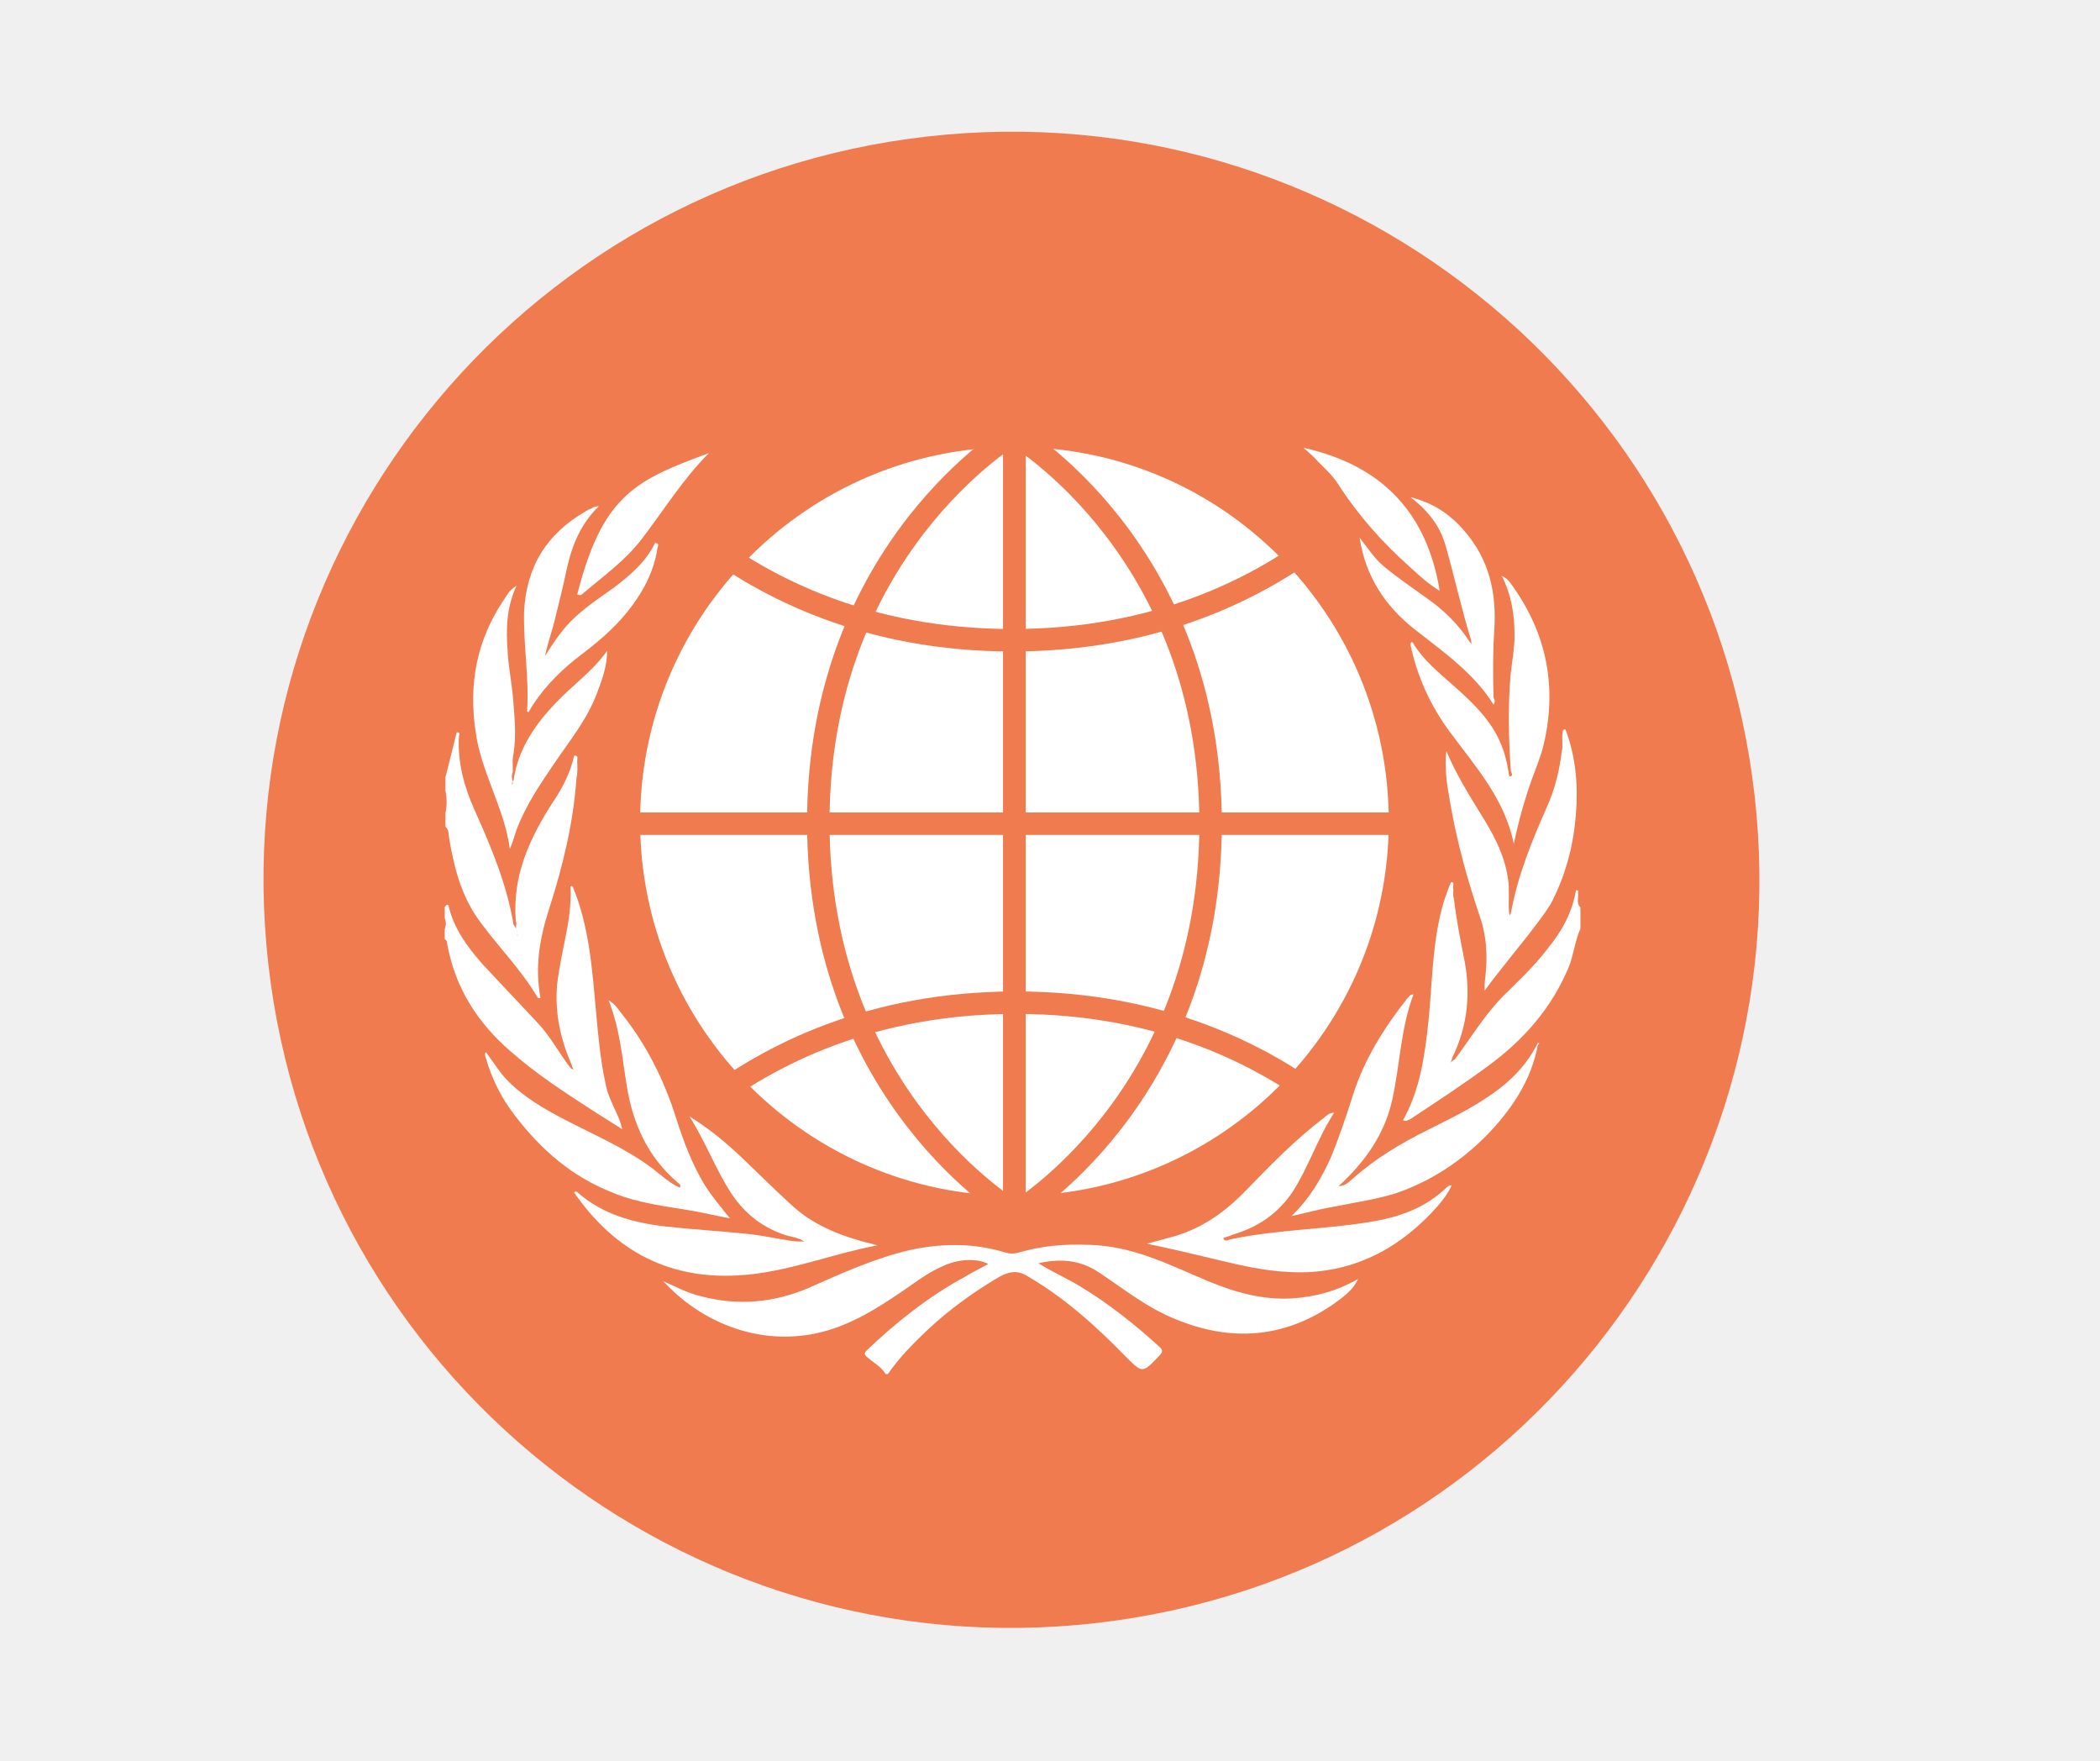
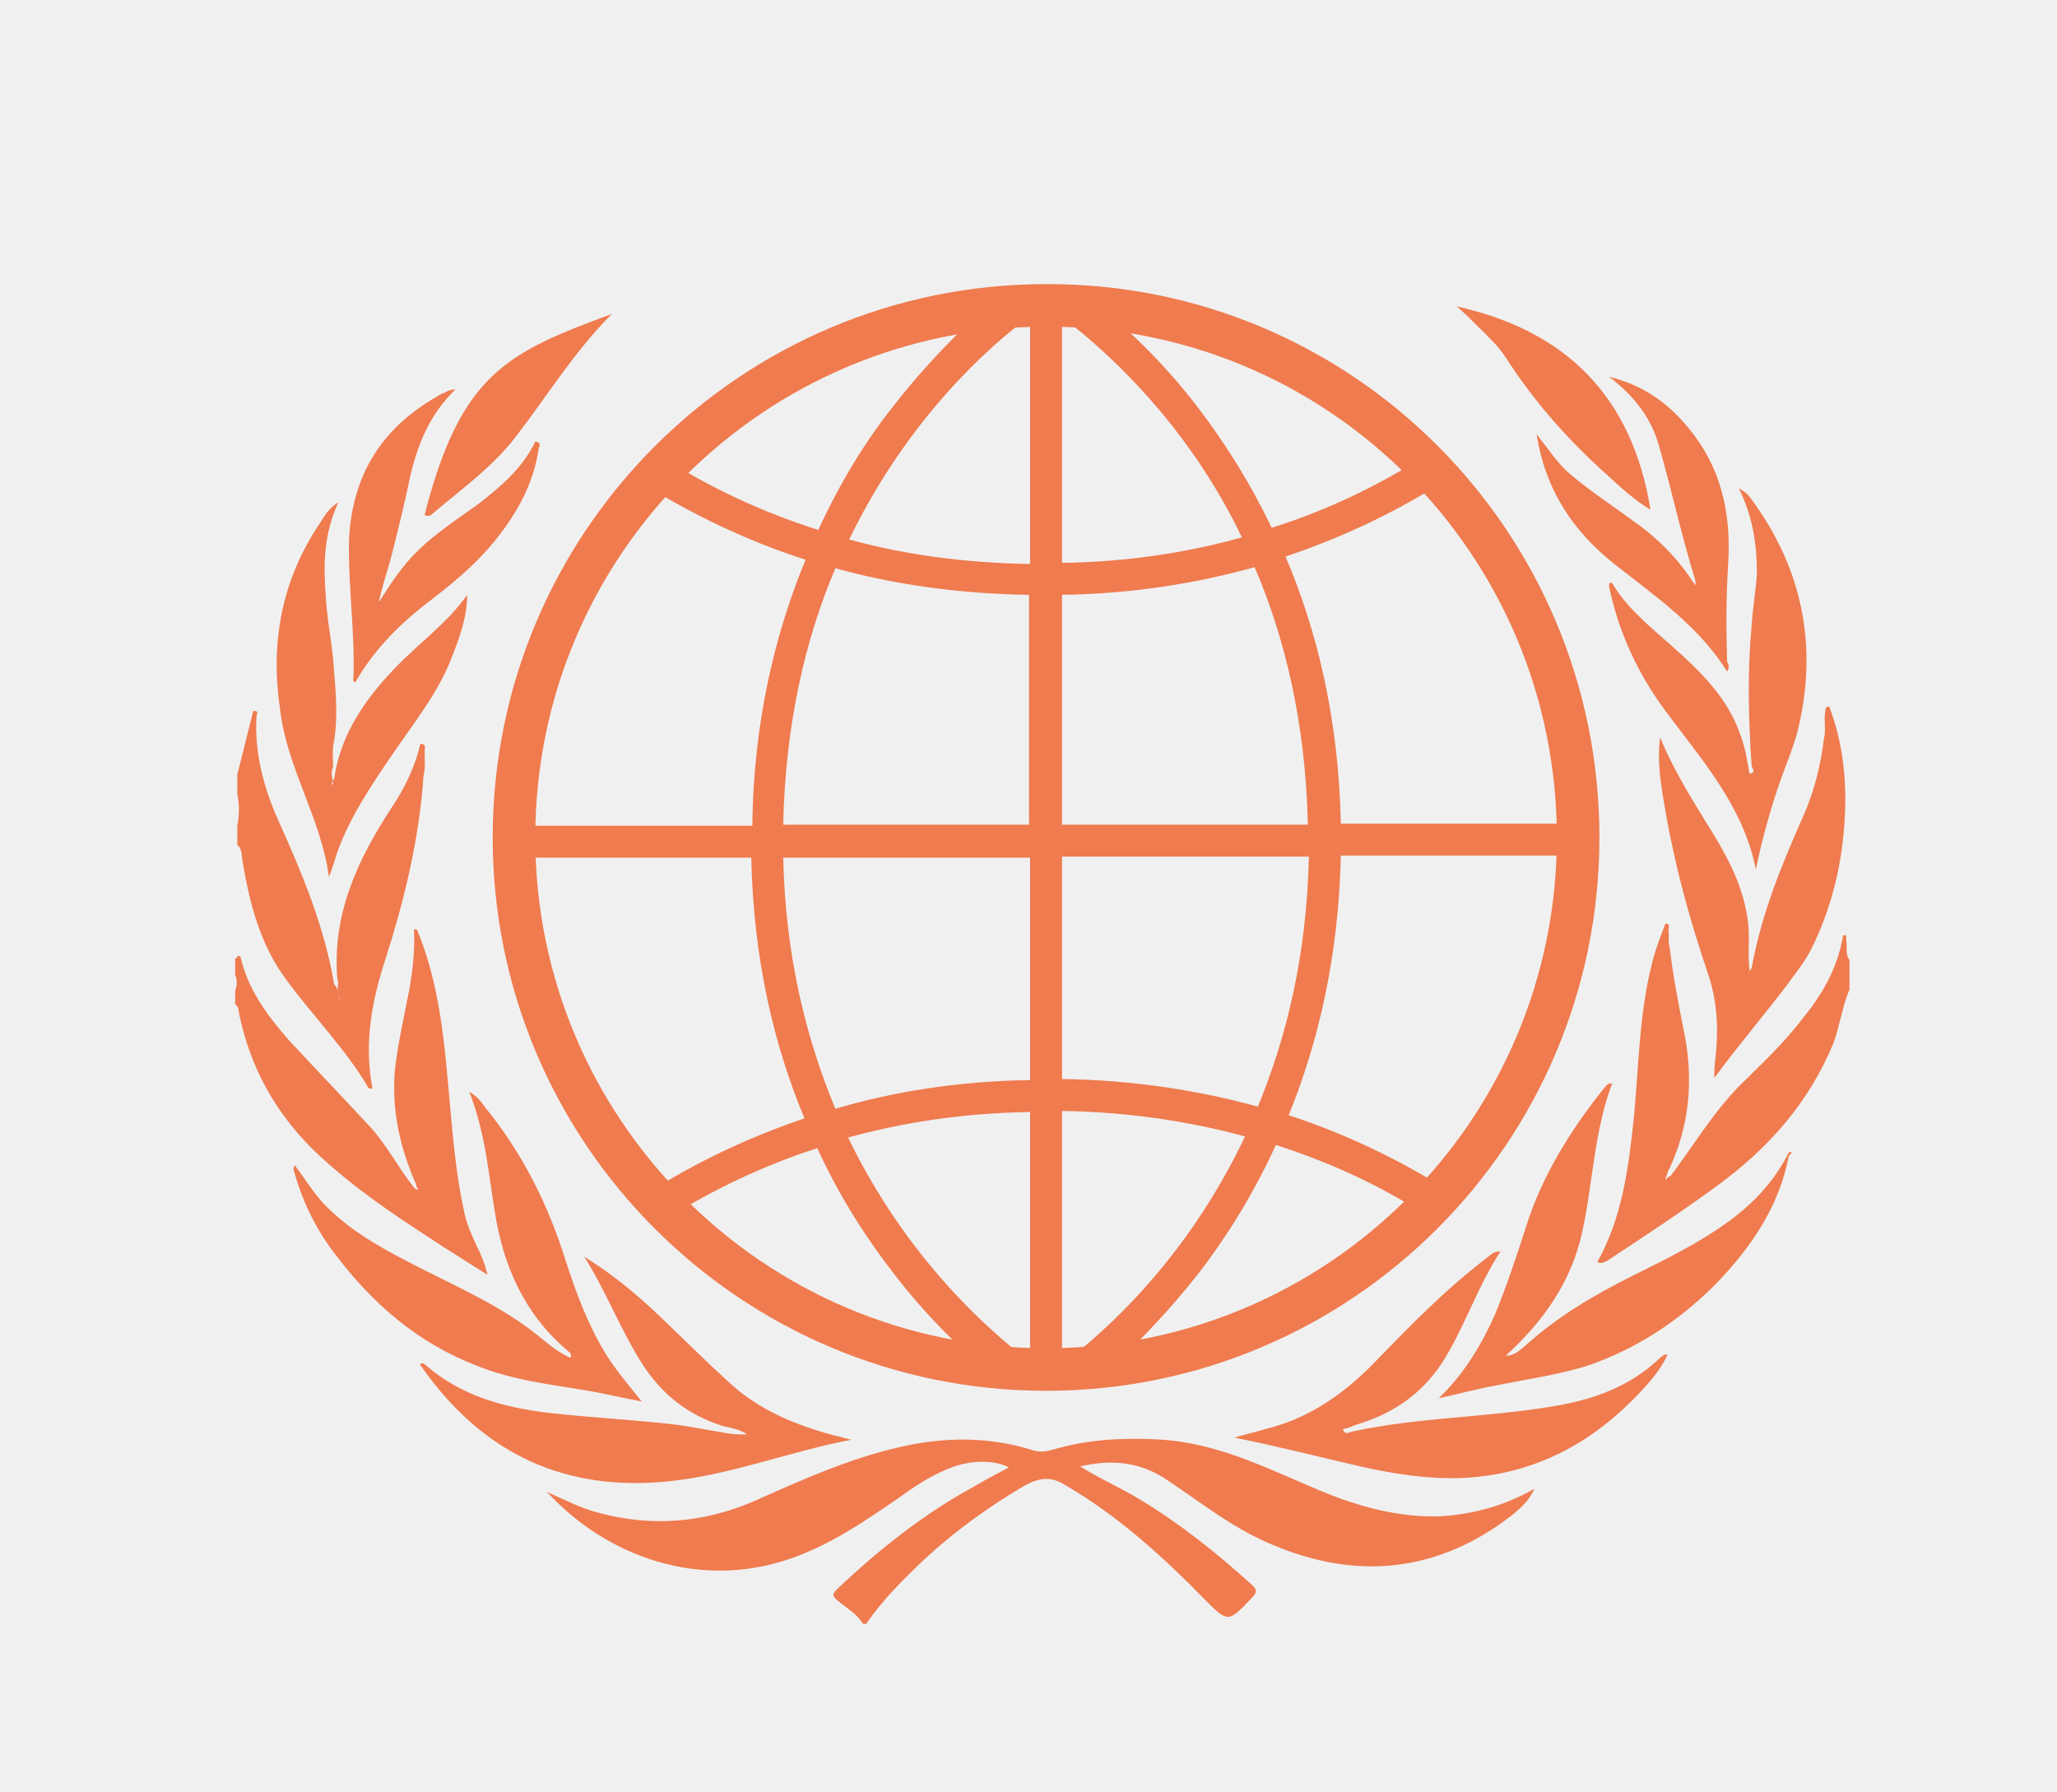
- <svg xmlns="http://www.w3.org/2000/svg" version="1.1" id="Capa_1" x="0px" y="0px" viewBox="0 0 280.5 235.1" style="enable-background:new 0 0 280.5 235.1;" xml:space="preserve">
+ <svg xmlns="http://www.w3.org/2000/svg" version="1.1" id="Capa_1" x="0px" y="0px" viewBox="0 0 193.3 168.4" style="enable-background:new 0 0 193.3 168.4;" xml:space="preserve">
  <style type="text/css">
- 	.st0{fill:#EF7B4F;}
- 	.st1{fill:#FFFFFF;}
- 	.st2{fill:none;stroke:#EF7B4F;stroke-width:3;stroke-miterlimit:10;}
- 	.st3{fill-rule:evenodd;clip-rule:evenodd;fill:#FFFFFF;}
+ 	.st0{fill:none;stroke:#EF7B4F;stroke-width:4;stroke-miterlimit:10;}
+ 	.st1{fill-rule:evenodd;clip-rule:evenodd;fill:#EF7B4F;}
+ 	.st2{fill:#EF7B4F;}
</style>
  <g>
-     <ellipse transform="matrix(0.9936 -0.1128 0.1128 0.9936 -12.387 15.9835)" class="st0" cx="135.1" cy="117.5" rx="99.9" ry="99.9" />
+     <path class="st0" d="M148.3,78.7c0,27.6-22.4,50-50,50c-27.6,0-50-22.4-50-50c0-27.6,22.4-50,50-50C125.9,28.6,148.3,51,148.3,78.7   z" />
+   </g>
+   <g>
    <g>
-       <path class="st1" d="M185.5,109.7c0,27.6-22.4,50-50,50c-27.6,0-50-22.4-50-50c0-27.6,22.4-50,50-50    C163.1,59.6,185.5,82,185.5,109.7z" />
-       <path class="st2" d="M135.5,161.9V57.8c0,0-26.2,15.4-26.2,52C109.3,146.5,135.5,161.9,135.5,161.9z" />
-       <path class="st2" d="M135.5,162.1V58c0,0,26.2,15.4,26.2,52C161.7,146.7,135.5,162.1,135.5,162.1z" />
-       <path class="st2" d="M80.6,58h109.2c0,0-16.1,27.5-54.6,27.5C96.7,85.5,80.6,58,80.6,58z" />
-       <path class="st2" d="M190.3,161.4H81.1c0,0,16.1-27.5,54.6-27.5C174.2,133.9,190.3,161.4,190.3,161.4z" />
-       <line class="st2" x1="186" y1="110" x2="85" y2="110" />
+       <path class="st1" d="M124.1,140.1c-4.8-2-9.4-4.4-14.8-4.8c-3.2-0.2-6.4-0.1-9.5,0.7c-0.9,0.2-1.7,0.6-2.7,0.3    C93,135,88.8,135,84.5,136c-4.8,1.1-9.2,3.1-13.7,5.1c-4.7,2-9.5,2.4-14.4,1.1c-1.7-0.4-3.2-1.2-5-2c5.6,6.1,14.3,9.2,22.8,6.3    c3.8-1.3,7-3.5,10.2-5.7c1.4-1,2.7-1.9,4.3-2.6c2.1-1,4.6-1.1,6.1-0.3c-1.1,0.6-2.1,1.1-3.1,1.7c-4.8,2.6-9.1,6-13.1,9.8    c-0.4,0.4-0.4,0.6,0.1,1c0.8,0.7,1.8,1.2,2.4,2.2c0.1,0,0.2,0,0.3,0c1.5-2.2,3.4-4.1,5.4-6c2.9-2.7,6.1-5,9.5-7    c1.3-0.7,2.4-0.9,3.7-0.1c5,2.9,9.2,6.7,13.2,10.8c2.2,2.2,2.2,2.2,4.4-0.1c0.5-0.5,0.6-0.8,0-1.3c-3.3-3-6.7-5.7-10.5-8    c-1.8-1.1-3.7-1.9-5.6-3.1c3.1-0.7,5.7-0.4,8.2,1.3c3.3,2.2,6.4,4.7,10.2,6.2c7.3,3,14.3,2.5,20.8-1.9c2-1.4,2.9-2.2,3.5-3.5    c-2.8,1.6-5.7,2.4-8.9,2.6C131.4,142.6,127.7,141.6,124.1,140.1z" />
    </g>
    <g>
-       <path class="st3" d="M161.4,171.1c-4.8-2-9.4-4.4-14.8-4.8c-3.2-0.2-6.4-0.1-9.5,0.7c-0.9,0.2-1.7,0.6-2.7,0.3    c-4.2-1.3-8.4-1.3-12.7-0.4c-4.8,1.1-9.2,3.1-13.7,5.1c-4.7,2-9.5,2.4-14.4,1.1c-1.7-0.4-3.2-1.2-5-2c5.6,6.1,14.3,9.2,22.8,6.3    c3.8-1.3,7-3.5,10.2-5.7c1.4-1,2.7-1.9,4.3-2.6c2.1-1,4.6-1.1,6.1-0.3c-1.1,0.6-2.1,1.1-3.1,1.7c-4.8,2.6-9.1,6-13.1,9.8    c-0.4,0.4-0.4,0.6,0.1,1c0.8,0.7,1.8,1.2,2.4,2.2c0.1,0,0.2,0,0.3,0c1.5-2.2,3.4-4.1,5.4-6c2.9-2.7,6.1-5,9.5-7    c1.3-0.7,2.4-0.9,3.7-0.1c5,2.9,9.2,6.7,13.2,10.8c2.2,2.2,2.2,2.2,4.4-0.1c0.5-0.5,0.6-0.8,0-1.3c-3.3-3-6.7-5.7-10.5-8    c-1.8-1.1-3.7-1.9-5.6-3.1c3.1-0.7,5.7-0.4,8.2,1.3c3.3,2.2,6.4,4.7,10.2,6.2c7.3,3,14.3,2.5,20.8-1.9c2-1.4,2.9-2.2,3.5-3.5    c-2.8,1.6-5.7,2.4-8.9,2.6C168.6,173.6,165,172.6,161.4,171.1z" />
-       <path class="st3" d="M68.2,140.4c3.4,3,7.1,5.4,10.8,7.8c1.4,0.9,2.7,1.7,4.1,2.6c-0.2-1-0.6-1.9-1-2.7c-0.5-1.1-1-2.2-1.2-3.3    c-0.7-3.2-1-6.5-1.3-9.8c-0.5-5.6-0.9-11.3-3.1-16.6c-0.1-0.1-0.2-0.1-0.3,0c0.1,1.8-0.1,3.6-0.4,5.4c-0.5,2.6-1.1,5.2-1.4,7.8    c-0.3,3.8,0.5,7.3,2,10.7c0,0.2,0.1,0.3,0.2,0.5c-0.2,0-0.3-0.1-0.4-0.2c-1.5-1.9-2.6-4.1-4.3-5.9c-2.5-2.7-5-5.3-7.5-8    c-2-2.3-3.8-4.7-4.5-7.8c-0.3-0.2-0.3,0.1-0.5,0.2c0,0.5,0,1,0,1.5c0.2,0.5,0.2,1,0,1.5c0,0.4,0,0.8,0,1.3c0.4,0.2,0.3,0.7,0.4,1    C60.9,132.1,63.9,136.7,68.2,140.4z" />
-       <path class="st3" d="M210.8,119.4c-0.1-0.2,0.2-0.6-0.3-0.5c-0.5,3-1.9,5.5-3.8,7.8c-1.8,2.4-4,4.4-6.1,6.5    c-2.4,2.5-4.2,5.5-6.3,8.3c-0.3,0.1-0.4,0.3-0.5,0.4c0-0.1,0.1-0.4,0.2-0.7c2.1-4.3,2.5-8.8,1.5-13.5c-0.5-2.5-1-5.1-1.3-7.7    c-0.2-0.5,0-1-0.1-1.4c-0.1-0.3,0.3-0.8-0.3-0.8c-0.5,1.3-1,2.6-1.3,3.9c-1.2,4.8-1.2,9.8-1.7,14.7c-0.5,4.6-1.1,9.1-3.4,13.2    c0.4,0.2,0.6,0,0.9-0.1c3.5-2.3,7-4.6,10.4-7.1c4.8-3.5,8.6-7.8,10.9-13.4c0.6-1.6,0.8-3.4,1.5-5c0-0.9,0-1.8,0-2.8    C210.6,120.7,210.8,120.1,210.8,119.4z" />
-       <path class="st3" d="M64.2,123.2c2.5,3.4,5.5,6.4,7.6,10c0,0.1,0.2,0.1,0.4,0.1c-0.8-4.2-0.1-8.1,1.2-12.1    c1.8-5.6,3.2-11.4,3.6-17.3c0.2-0.8,0.1-1.5,0.1-2.3c0-0.3,0.2-0.7-0.4-0.7c-0.5,2.2-1.5,4.2-2.7,6c-3.2,4.9-5.6,10-5.1,16.1    c0.2,0.4-0.1,0.8,0.1,1.2c0,0.2,0.1,0.3,0.1,0.5c0,0.1,0.1,0.2,0,0.3c0-0.1,0-0.2,0-0.4c-0.1-0.4-0.2-0.8-0.5-1.1    c-0.9-5.4-3-10.4-5.2-15.3c-1.4-3.1-2.3-6.4-2.1-9.9c0.1-0.3,0.2-0.5-0.3-0.5c-0.5,2-1,4-1.5,6c0,0.6,0,1.2,0,1.8c0.2,1,0.2,2,0,3    c0,0.6,0,1.2,0,1.8c0.5,0.4,0.4,1.1,0.5,1.6C60.7,116.1,61.7,119.9,64.2,123.2z" />
-       <path class="st3" d="M205.4,139.3c-1.4,2.8-3.5,5-6.1,6.8c-2.7,1.9-5.6,3.3-8.6,4.8c-3.6,1.8-7,3.8-10,6.5c-0.5,0.4-1,1-1.9,1    c3.6-3.3,6.2-7,7.2-11.7c1-4.6,1.1-9.4,2.8-13.9c-0.5,0-0.6,0.3-0.8,0.5c-3.1,3.9-5.8,8.2-7.3,13c-0.9,2.8-1.8,5.5-2.9,8.2    c-1.3,2.9-2.9,5.6-5.3,7.9c1.9-0.4,3.6-0.9,5.4-1.2c2.9-0.6,5.9-1,8.7-1.9c4.6-1.6,8.5-4.2,11.9-7.6c3.3-3.4,6-7.3,6.9-12.1    C205.7,139.3,205.6,139.2,205.4,139.3z" />
-       <path class="st3" d="M92.5,161.7c1.7,0.3,3.3,0.7,5,1c-1.2-1.5-2.4-2.9-3.4-4.5c-1.7-2.8-2.8-5.8-3.8-8.9c-1.6-5.1-4-9.9-7.4-14.1    c-0.4-0.5-0.7-1.1-1.6-1.6c1.5,3.8,1.8,7.6,2.4,11.3c0.8,5.1,2.8,9.6,6.8,13c0.2,0.2,0.5,0.3,0.3,0.7c-1.4-0.6-2.5-1.7-3.7-2.6    c-3.6-2.7-7.7-4.4-11.7-6.5c-2.9-1.5-5.6-3.1-7.8-5.4c-1-1.1-1.8-2.4-2.7-3.6c-0.2,0.3-0.1,0.5,0,0.8c0.8,2.8,2.1,5.4,3.9,7.7    c3.5,4.6,7.7,8.2,13.1,10.3C85.3,160.7,89,161.1,92.5,161.7z" />
-       <path class="st3" d="M193.6,158.3c-0.1,0.1-0.3,0.2-0.4,0.3c-2.9,2.8-6.5,4-10.3,4.6c-6.1,1-12.4,1-18.5,2.3c-0.3,0-0.8,0.5-1-0.2    c0.4-0.1,0.8-0.2,1.2-0.4c3.4-1,6.1-2.8,8.1-5.8c2.1-3.3,3.3-7.1,5.5-10.5c-0.7,0-1,0.4-1.4,0.7c-3.8,2.9-7.1,6.3-10.4,9.7    c-2.9,3-6.2,5.3-10.3,6.3c-1,0.3-1.9,0.5-2.9,0.8c4,0.8,7.9,1.8,11.8,2.7c3.1,0.7,6.3,1.2,9.5,1.1c7.1-0.3,12.8-3.5,17.5-8.8    c0.7-0.8,1.4-1.7,1.9-2.8C193.8,158.3,193.7,158.3,193.6,158.3z" />
-       <path class="st3" d="M100.1,170.2c5.8-0.6,11.3-2.8,17.1-3.9c-0.5-0.1-1-0.3-1.6-0.4c-3.7-1-7.1-2.4-9.9-5c-2.2-2-4.3-4.1-6.5-6.2    c-2.2-2.1-4.5-4-7.1-5.6c2.1,3.3,3.5,7.1,5.6,10.3c1.8,2.7,4.2,4.6,7.4,5.6c0.8,0.2,1.6,0.3,2.3,0.8c-0.6,0-1.2,0-1.8-0.1    c-1.9-0.3-3.7-0.7-5.6-0.9c-3.7-0.4-7.4-0.6-11-1c-4.4-0.5-8.5-1.6-11.9-4.6c-0.1-0.1-0.3-0.1-0.4,0c0,0.1,0,0.2,0.1,0.2    c0.1,0.1,0.1,0.2,0.2,0.3C82.8,167.8,90.5,171.2,100.1,170.2z" />
-       <path class="st3" d="M206.7,107.6c-2.1,4.7-4,9.4-4.9,14.4c-0.1,0-0.2,0.5-0.2,0.1c-0.2-1.6,0.1-3.2-0.2-4.9    c-0.5-3.3-2.1-6.1-3.8-8.8c-1.6-2.6-3.2-5.2-4.4-8.1c-0.3,2.3,0.1,4.6,0.5,6.9c0.9,5.2,2.3,10.3,4,15.3c0.9,2.6,1,5.3,0.7,8    c-0.1,0.6-0.1,1.2-0.1,1.8c2.2-3,4.6-5.8,6.8-8.7c0.8-1.1,1.7-2.2,2.3-3.4c1.8-3.6,2.8-7.5,3.1-11.5c0.3-3.8,0-7.6-1.4-11.3    c-0.5,0-0.3,0.4-0.4,0.6c-0.1,0.8,0.1,1.6-0.1,2.4C208.3,102.9,207.7,105.3,206.7,107.6z" />
-       <path class="st3" d="M201.8,89.8c-0.4,4.4-0.3,8.7,0,13.1c0,0.3,0.5,0.7-0.2,0.8c-0.2-1.2-0.4-2.4-0.8-3.5    c-1.2-3.6-3.8-6.1-6.5-8.5c-2-1.8-4.2-3.5-5.6-5.9c-0.2-0.1-0.3,0-0.3,0.3c0.9,4.3,2.7,8.2,5.3,11.7c3.4,4.6,7.3,8.9,8.5,14.9    c0.6-2.9,1.4-5.8,2.4-8.6c0.5-1.4,1.1-2.8,1.5-4.3c2-8,0.5-15.4-4.4-22c-0.4-0.5-0.4-0.5-1.1-0.9c1.3,2.6,1.7,5.2,1.7,8    C202.3,86.5,202,88.2,201.8,89.8z" />
-       <path class="st3" d="M68.1,113.4c0.4-0.9,0.6-1.8,0.9-2.6c1.2-3.2,3.1-6,5-8.8c2.1-3.1,4.5-6,5.8-9.6c0.7-1.8,1.3-3.6,1.3-5.5    c-1.9,2.7-4.5,4.5-6.7,6.8c-2.9,3-5.2,6.3-5.8,10.5c-0.1,0.1-0.2,0.3-0.2,0.4c0,0.1,0,0.2,0,0.2c0,0.2,0,0.2,0,0.3c0,0,0,0,0,0    c0,0,0,0,0,0c0,0,0,0,0-0.1c0-0.1,0-0.2,0.1-0.4c0-0.4-0.3-0.9,0-1.5c0-0.8-0.1-1.7,0.1-2.5c0.4-2.6,0.1-5.1-0.1-7.7    c-0.2-2-0.6-4-0.7-6c-0.2-2.8-0.2-5.7,1.2-8.7c-1.1,0.7-1.4,1.5-1.9,2.2c-3.4,5.2-4.5,10.9-3.6,17.1    C64.2,103.1,67.4,107.9,68.1,113.4z" />
-       <path class="st3" d="M193.1,72.9c1.2,4.2,2.1,8.4,3.4,12.6c0,0.2,0.1,0.4,0,0.5c0-0.1-0.1-0.2-0.2-0.3c-1.5-2.3-3.4-4.2-5.7-5.8    c-1.9-1.4-3.9-2.7-5.8-4.3c-1.2-1-2.1-2.4-3.2-3.8c0.8,5.2,3.4,9.1,7.3,12.2c3.8,3,7.9,5.8,10.6,10.1c0.2-0.3,0.2-0.6,0-0.9    c-0.1-3.1-0.1-6.1,0.1-9.2c0.3-4.9-0.7-9.3-4-13.1c-1.8-2.1-4-3.7-7.2-4.5C190.9,68.3,192.4,70.4,193.1,72.9z" />
-       <path class="st3" d="M70.4,95c0,0,0.1,0.1,0.2,0.1c1.6-2.8,3.8-5.1,6.3-7.1c2.5-1.9,4.9-3.8,6.9-6.3c2-2.5,3.5-5.2,4-8.4    c0-0.3,0.4-0.7-0.3-0.8c-1.2,2.5-3.2,4.2-5.4,5.9c-2.5,1.8-5.2,3.5-7.1,6c-0.8,1-1.5,2.1-2.2,3.2c0.3-1.5,0.8-2.9,1.2-4.4    c0.6-2.4,1.2-4.8,1.7-7.2c0.7-3.2,1.9-6.1,4.3-8.4c-0.4,0-0.7,0.1-1,0.3c-0.3,0.1-0.5,0.2-0.8,0.4c-5.2,3-7.9,7.4-8.2,13.4    C69.9,86.2,70.7,90.6,70.4,95z" />
-       <path class="st3" d="M176.1,61.7c0.9,0.9,1.9,1.8,2.6,2.9c2.7,4.2,5.9,7.8,9.6,11.1c1.3,1.2,2.5,2.3,4,3.2    c-1.7-10.5-7.8-16.8-18.2-19.1C174.8,60.4,175.5,61,176.1,61.7z" />
-       <path class="st3" d="M77.7,79.4c2.8-2.4,5.8-4.5,8-7.4c3-3.9,5.5-8,9-11.5c-9.7,3.6-14.2,5.5-17.6,18.9    C77.4,79.5,77.6,79.5,77.7,79.4z" />
+       <path class="st1" d="M30.9,109.4c3.4,3,7.1,5.4,10.8,7.8c1.4,0.9,2.7,1.7,4.1,2.6c-0.2-1-0.6-1.9-1-2.7c-0.5-1.1-1-2.2-1.2-3.3    c-0.7-3.2-1-6.5-1.3-9.8c-0.5-5.6-0.9-11.3-3.1-16.6c-0.1-0.1-0.2-0.1-0.3,0c0.1,1.8-0.1,3.6-0.4,5.4c-0.5,2.6-1.1,5.2-1.4,7.8    c-0.3,3.8,0.5,7.3,2,10.7c0,0.2,0.1,0.3,0.2,0.5c-0.2,0-0.3-0.1-0.4-0.2c-1.5-1.9-2.6-4.1-4.3-5.9c-2.5-2.7-5-5.3-7.5-8    c-2-2.3-3.8-4.7-4.5-7.8c-0.3-0.2-0.3,0.1-0.5,0.2c0,0.5,0,1,0,1.5c0.2,0.5,0.2,1,0,1.5c0,0.4,0,0.8,0,1.3c0.4,0.2,0.3,0.7,0.4,1    C23.7,101.1,26.6,105.7,30.9,109.4z" />
+     </g>
+     <g>
+       <path class="st1" d="M173.5,88.4c-0.1-0.2,0.2-0.6-0.3-0.5c-0.5,3-1.9,5.5-3.8,7.8c-1.8,2.4-4,4.4-6.1,6.5    c-2.4,2.5-4.2,5.5-6.3,8.3c-0.3,0.1-0.4,0.3-0.5,0.4c0-0.1,0.1-0.4,0.2-0.7c2.1-4.3,2.5-8.8,1.5-13.5c-0.5-2.5-1-5.1-1.3-7.7    c-0.2-0.5,0-1-0.1-1.4c-0.1-0.3,0.3-0.8-0.3-0.8c-0.5,1.3-1,2.6-1.3,3.9c-1.2,4.8-1.2,9.8-1.7,14.7c-0.5,4.6-1.1,9.1-3.4,13.2    c0.4,0.2,0.6,0,0.9-0.1c3.5-2.3,7-4.6,10.4-7.1c4.8-3.5,8.6-7.8,10.9-13.4c0.6-1.6,0.8-3.4,1.5-5c0-0.9,0-1.8,0-2.8    C173.4,89.7,173.6,89.1,173.5,88.4z" />
+     </g>
+     <g>
+       <path class="st1" d="M27,92.2c2.5,3.4,5.5,6.4,7.6,10c0,0.1,0.2,0.1,0.4,0.1c-0.8-4.2-0.1-8.1,1.2-12.1c1.8-5.6,3.2-11.4,3.6-17.3    c0.2-0.8,0.1-1.5,0.1-2.3c0-0.3,0.2-0.7-0.4-0.7c-0.5,2.2-1.5,4.2-2.7,6c-3.2,4.9-5.6,10-5.1,16.1c0.2,0.4-0.1,0.8,0.1,1.2    c0,0.2,0.1,0.3,0.1,0.5c0,0.1,0.1,0.2,0,0.3c0-0.1,0-0.2,0-0.4c-0.1-0.4-0.2-0.8-0.5-1.1c-0.9-5.4-3-10.4-5.2-15.3    c-1.4-3.1-2.3-6.4-2.1-9.9c0.1-0.3,0.2-0.5-0.3-0.5c-0.5,2-1,4-1.5,6c0,0.6,0,1.2,0,1.8c0.2,1,0.2,2,0,3c0,0.6,0,1.2,0,1.8    c0.5,0.4,0.4,1.1,0.5,1.6C23.5,85.1,24.5,88.9,27,92.2z" />
+     </g>
+     <g>
+       <path class="st1" d="M168.1,108.3c-1.4,2.8-3.5,5-6.1,6.8c-2.7,1.9-5.6,3.3-8.6,4.8c-3.6,1.8-7,3.8-10,6.5c-0.5,0.4-1,1-1.9,1    c3.6-3.3,6.2-7,7.2-11.7c1-4.6,1.1-9.4,2.8-13.9c-0.5,0-0.6,0.3-0.8,0.5c-3.1,3.9-5.8,8.2-7.3,13c-0.9,2.8-1.8,5.5-2.9,8.2    c-1.3,2.9-2.9,5.6-5.3,7.9c1.9-0.4,3.6-0.9,5.4-1.2c2.9-0.6,5.9-1,8.7-1.9c4.6-1.6,8.5-4.2,11.9-7.6c3.3-3.4,6-7.3,6.9-12.1    C168.5,108.3,168.4,108.2,168.1,108.3z" />
+     </g>
+     <g>
+       <path class="st1" d="M55.3,130.7c1.7,0.3,3.3,0.7,5,1c-1.2-1.5-2.4-2.9-3.4-4.5c-1.7-2.8-2.8-5.8-3.8-8.9c-1.6-5.1-4-9.9-7.4-14.1    c-0.4-0.5-0.7-1.1-1.6-1.6c1.5,3.8,1.8,7.6,2.4,11.3c0.8,5.1,2.8,9.6,6.8,13c0.2,0.2,0.5,0.3,0.3,0.7c-1.4-0.6-2.5-1.7-3.7-2.6    c-3.6-2.7-7.7-4.4-11.7-6.5c-2.9-1.5-5.6-3.1-7.8-5.4c-1-1.1-1.8-2.4-2.7-3.6c-0.2,0.3-0.1,0.5,0,0.8c0.8,2.8,2.1,5.4,3.9,7.7    c3.5,4.6,7.7,8.2,13.1,10.3C48.1,129.7,51.7,130.1,55.3,130.7z" />
+     </g>
+     <g>
+       <path class="st1" d="M156.4,127.3c-0.1,0.1-0.3,0.2-0.4,0.3c-2.9,2.8-6.5,4-10.3,4.6c-6.1,1-12.4,1-18.5,2.3c-0.3,0-0.8,0.5-1-0.2    c0.4-0.1,0.8-0.2,1.2-0.4c3.4-1,6.1-2.8,8.1-5.8c2.1-3.3,3.3-7.1,5.5-10.5c-0.7,0-1,0.4-1.4,0.7c-3.8,2.9-7.1,6.3-10.4,9.7    c-2.9,3-6.2,5.3-10.3,6.3c-1,0.3-1.9,0.5-2.9,0.8c4,0.8,7.9,1.8,11.8,2.7c3.1,0.7,6.3,1.2,9.5,1.1c7.1-0.3,12.8-3.5,17.5-8.8    c0.7-0.8,1.4-1.7,1.9-2.8C156.6,127.3,156.5,127.3,156.4,127.3z" />
+     </g>
+     <g>
+       <path class="st1" d="M62.9,139.2c5.8-0.6,11.3-2.8,17.1-3.9c-0.5-0.1-1-0.3-1.6-0.4c-3.7-1-7.1-2.4-9.9-5c-2.2-2-4.3-4.1-6.5-6.2    c-2.2-2.1-4.5-4-7.1-5.6c2.1,3.3,3.5,7.1,5.6,10.3c1.8,2.7,4.2,4.6,7.4,5.6c0.8,0.2,1.6,0.3,2.3,0.8c-0.6,0-1.2,0-1.8-0.1    c-1.9-0.3-3.7-0.7-5.6-0.9c-3.7-0.4-7.4-0.6-11-1c-4.4-0.5-8.5-1.6-11.9-4.6c-0.1-0.1-0.3-0.1-0.4,0c0,0.1,0,0.2,0.1,0.2    c0.1,0.1,0.1,0.2,0.2,0.3C45.6,136.8,53.3,140.2,62.9,139.2z" />
+     </g>
+     <g>
+       <path class="st1" d="M169.5,76.6c-2.1,4.7-4,9.4-4.9,14.4c-0.1,0-0.2,0.5-0.2,0.1c-0.2-1.6,0.1-3.2-0.2-4.9    c-0.5-3.3-2.1-6.1-3.8-8.8c-1.6-2.6-3.2-5.2-4.4-8.1c-0.3,2.3,0.1,4.6,0.5,6.9c0.9,5.2,2.3,10.3,4,15.3c0.9,2.6,1,5.3,0.7,8    c-0.1,0.6-0.1,1.2-0.1,1.8c2.2-3,4.6-5.8,6.8-8.7c0.8-1.1,1.7-2.2,2.3-3.4c1.8-3.6,2.8-7.5,3.1-11.5c0.3-3.8,0-7.6-1.4-11.3    c-0.5,0-0.3,0.4-0.4,0.6c-0.1,0.8,0.1,1.6-0.1,2.4C171.1,71.9,170.5,74.3,169.5,76.6z" />
+     </g>
+     <g>
+       <path class="st1" d="M164.6,58.8c-0.4,4.4-0.3,8.7,0,13.1c0,0.3,0.5,0.7-0.2,0.8c-0.2-1.2-0.4-2.4-0.8-3.5    c-1.2-3.6-3.8-6.1-6.5-8.5c-2-1.8-4.2-3.5-5.6-5.9c-0.2-0.1-0.3,0-0.3,0.3c0.9,4.3,2.7,8.2,5.3,11.7c3.4,4.6,7.3,8.9,8.5,14.9    c0.6-2.9,1.4-5.8,2.4-8.6c0.5-1.4,1.1-2.8,1.5-4.3c2-8,0.5-15.4-4.4-22c-0.4-0.5-0.4-0.5-1.1-0.9c1.3,2.6,1.7,5.2,1.7,8    C165,55.5,164.7,57.2,164.6,58.8z" />
+     </g>
+     <g>
+       <path class="st1" d="M30.9,82.4c0.4-0.9,0.6-1.8,0.9-2.6c1.2-3.2,3.1-6,5-8.8c2.1-3.1,4.5-6,5.8-9.6c0.7-1.8,1.3-3.6,1.3-5.5    c-1.9,2.7-4.5,4.5-6.7,6.8c-2.9,3-5.2,6.3-5.8,10.5c-0.1,0.1-0.2,0.3-0.2,0.4c0,0.1,0,0.2,0,0.2c0,0.2,0,0.2,0,0.3c0,0,0,0,0,0    c0,0,0,0,0,0c0,0,0,0,0-0.1c0-0.1,0-0.2,0.1-0.4c0-0.4-0.3-0.9,0-1.5c0-0.8-0.1-1.7,0.1-2.5c0.4-2.6,0.1-5.1-0.1-7.7    c-0.2-2-0.6-4-0.7-6c-0.2-2.8-0.2-5.7,1.2-8.7c-1.1,0.7-1.4,1.5-1.9,2.2c-3.4,5.2-4.5,10.9-3.6,17.1    C26.9,72.1,30.2,76.9,30.9,82.4z" />
+     </g>
+     <g>
+       <path class="st1" d="M155.9,41.9c1.2,4.2,2.1,8.4,3.4,12.6c0,0.2,0.1,0.4,0,0.5c0-0.1-0.1-0.2-0.2-0.3c-1.5-2.3-3.4-4.2-5.7-5.8    c-1.9-1.4-3.9-2.7-5.8-4.3c-1.2-1-2.1-2.4-3.2-3.8c0.8,5.2,3.4,9.1,7.3,12.2c3.8,3,7.9,5.8,10.6,10.1c0.2-0.3,0.2-0.6,0-0.9    c-0.1-3.1-0.1-6.1,0.1-9.2c0.3-4.9-0.7-9.3-4-13.1c-1.8-2.1-4-3.7-7.2-4.5C153.7,37.3,155.2,39.4,155.9,41.9z" />
+     </g>
+     <g>
+       <path class="st1" d="M33.2,64c0,0,0.1,0.1,0.2,0.1c1.6-2.8,3.8-5.1,6.3-7.1c2.5-1.9,4.9-3.8,6.9-6.3c2-2.5,3.5-5.2,4-8.4    c0-0.3,0.4-0.7-0.3-0.8c-1.2,2.5-3.2,4.2-5.4,5.9c-2.5,1.8-5.2,3.5-7.1,6c-0.8,1-1.5,2.1-2.2,3.2c0.3-1.5,0.8-2.9,1.2-4.4    c0.6-2.4,1.2-4.8,1.7-7.2c0.7-3.2,1.9-6.1,4.3-8.4c-0.4,0-0.7,0.1-1,0.3c-0.3,0.1-0.5,0.2-0.8,0.4c-5.2,3-7.9,7.4-8.2,13.4    C32.7,55.2,33.4,59.6,33.2,64z" />
+     </g>
+     <g>
+       <path class="st1" d="M138.9,30.7c0.9,0.9,1.9,1.8,2.6,2.9c2.7,4.2,5.9,7.8,9.6,11.1c1.3,1.2,2.5,2.3,4,3.2    c-1.7-10.5-7.8-16.8-18.2-19.1C137.6,29.4,138.2,30,138.9,30.7z" />
+     </g>
+     <g>
+       <path class="st1" d="M40.5,48.4c2.8-2.4,5.8-4.5,8-7.4c3-3.9,5.5-8,9-11.5c-9.7,3.6-14.2,5.5-17.6,18.9    C40.1,48.5,40.3,48.5,40.5,48.4z" />
    </g>
  </g>
+   <path class="st2" d="M112.6,119.7c2.4-3.1,5-7.1,7.3-12.1c5.3,1.7,9.9,3.9,13.8,6.4c0.7-0.7,1.4-1.5,2.1-2.3c-4-2.5-8.9-5-14.7-6.9  c2.7-6.6,4.7-14.8,4.9-24.4h22.3c0-0.6,0-1.2,0-1.9c0-0.4,0-0.8,0-1.1h-22.3c-0.2-10-2.3-18.3-5.2-25.1c5.7-1.9,10.7-4.4,14.8-7  c-0.7-0.8-1.4-1.5-2.1-2.2c-4,2.5-8.6,4.8-14,6.5c-2.2-4.6-4.7-8.4-7-11.4c-3.3-4.3-6.6-7.3-9.1-9.4c-1.7-0.2-3.4-0.3-5.2-0.3  c-1.8,0-3.7,0.1-5.5,0.3C90.3,31,87.2,34,84,38.1c-2.4,3-4.9,6.9-7.1,11.7c-5.4-1.7-10.1-4-14-6.4c-0.7,0.7-1.4,1.5-2.1,2.3  c4.1,2.5,9,5,14.9,6.9c-2.8,6.8-4.9,15.1-5,25H48.3c0,0.4,0,0.8,0,1.1c0,0.6,0,1.2,0,1.9h22.3c0.2,9.7,2.2,17.8,5,24.5  c-5.6,1.9-10.5,4.3-14.7,7c0.7,0.8,1.4,1.5,2.1,2.2c3.9-2.4,8.5-4.7,13.8-6.4c2.2,4.8,4.8,8.7,7.2,11.8c3,3.9,6,6.8,8.4,8.8  c1.9,0.2,3.9,0.4,5.9,0.4c2.1,0,4.1-0.1,6.2-0.4C106.8,126.3,109.7,123.4,112.6,119.7z M96.8,128c-3.8-2.9-11.6-9.7-17.1-21.1  c5.1-1.4,10.7-2.3,17.1-2.4V128z M96.8,101.5c-6.8,0.1-12.9,1.1-18.3,2.7c-2.7-6.5-4.7-14.3-4.9-23.6h23.2V101.5z M96.8,77.5H73.6  c0.2-9.5,2.1-17.5,4.9-24.1c5.4,1.5,11.5,2.4,18.2,2.5V77.5z M96.8,53c-6.3-0.1-11.9-0.9-17-2.3c5.5-11.4,13.2-18.2,17-21V53z   M99.8,29.8c2.4,1.8,6.5,5.3,10.5,10.4c2.1,2.7,4.4,6.1,6.4,10.3c-5,1.4-10.6,2.3-16.9,2.4V29.8z M99.8,55.9  c6.7-0.1,12.7-1.1,18.1-2.6c2.8,6.5,4.8,14.6,5,24.2H99.8V55.9z M99.8,80.5h23.2c-0.2,9.2-2.1,17-4.8,23.5  c-5.4-1.5-11.6-2.5-18.4-2.6V80.5z M99.8,104.4c6.3,0.1,12.1,1,17.2,2.4c-5.5,11.6-13.3,18.5-17.2,21.4V104.4z" />
</svg>
